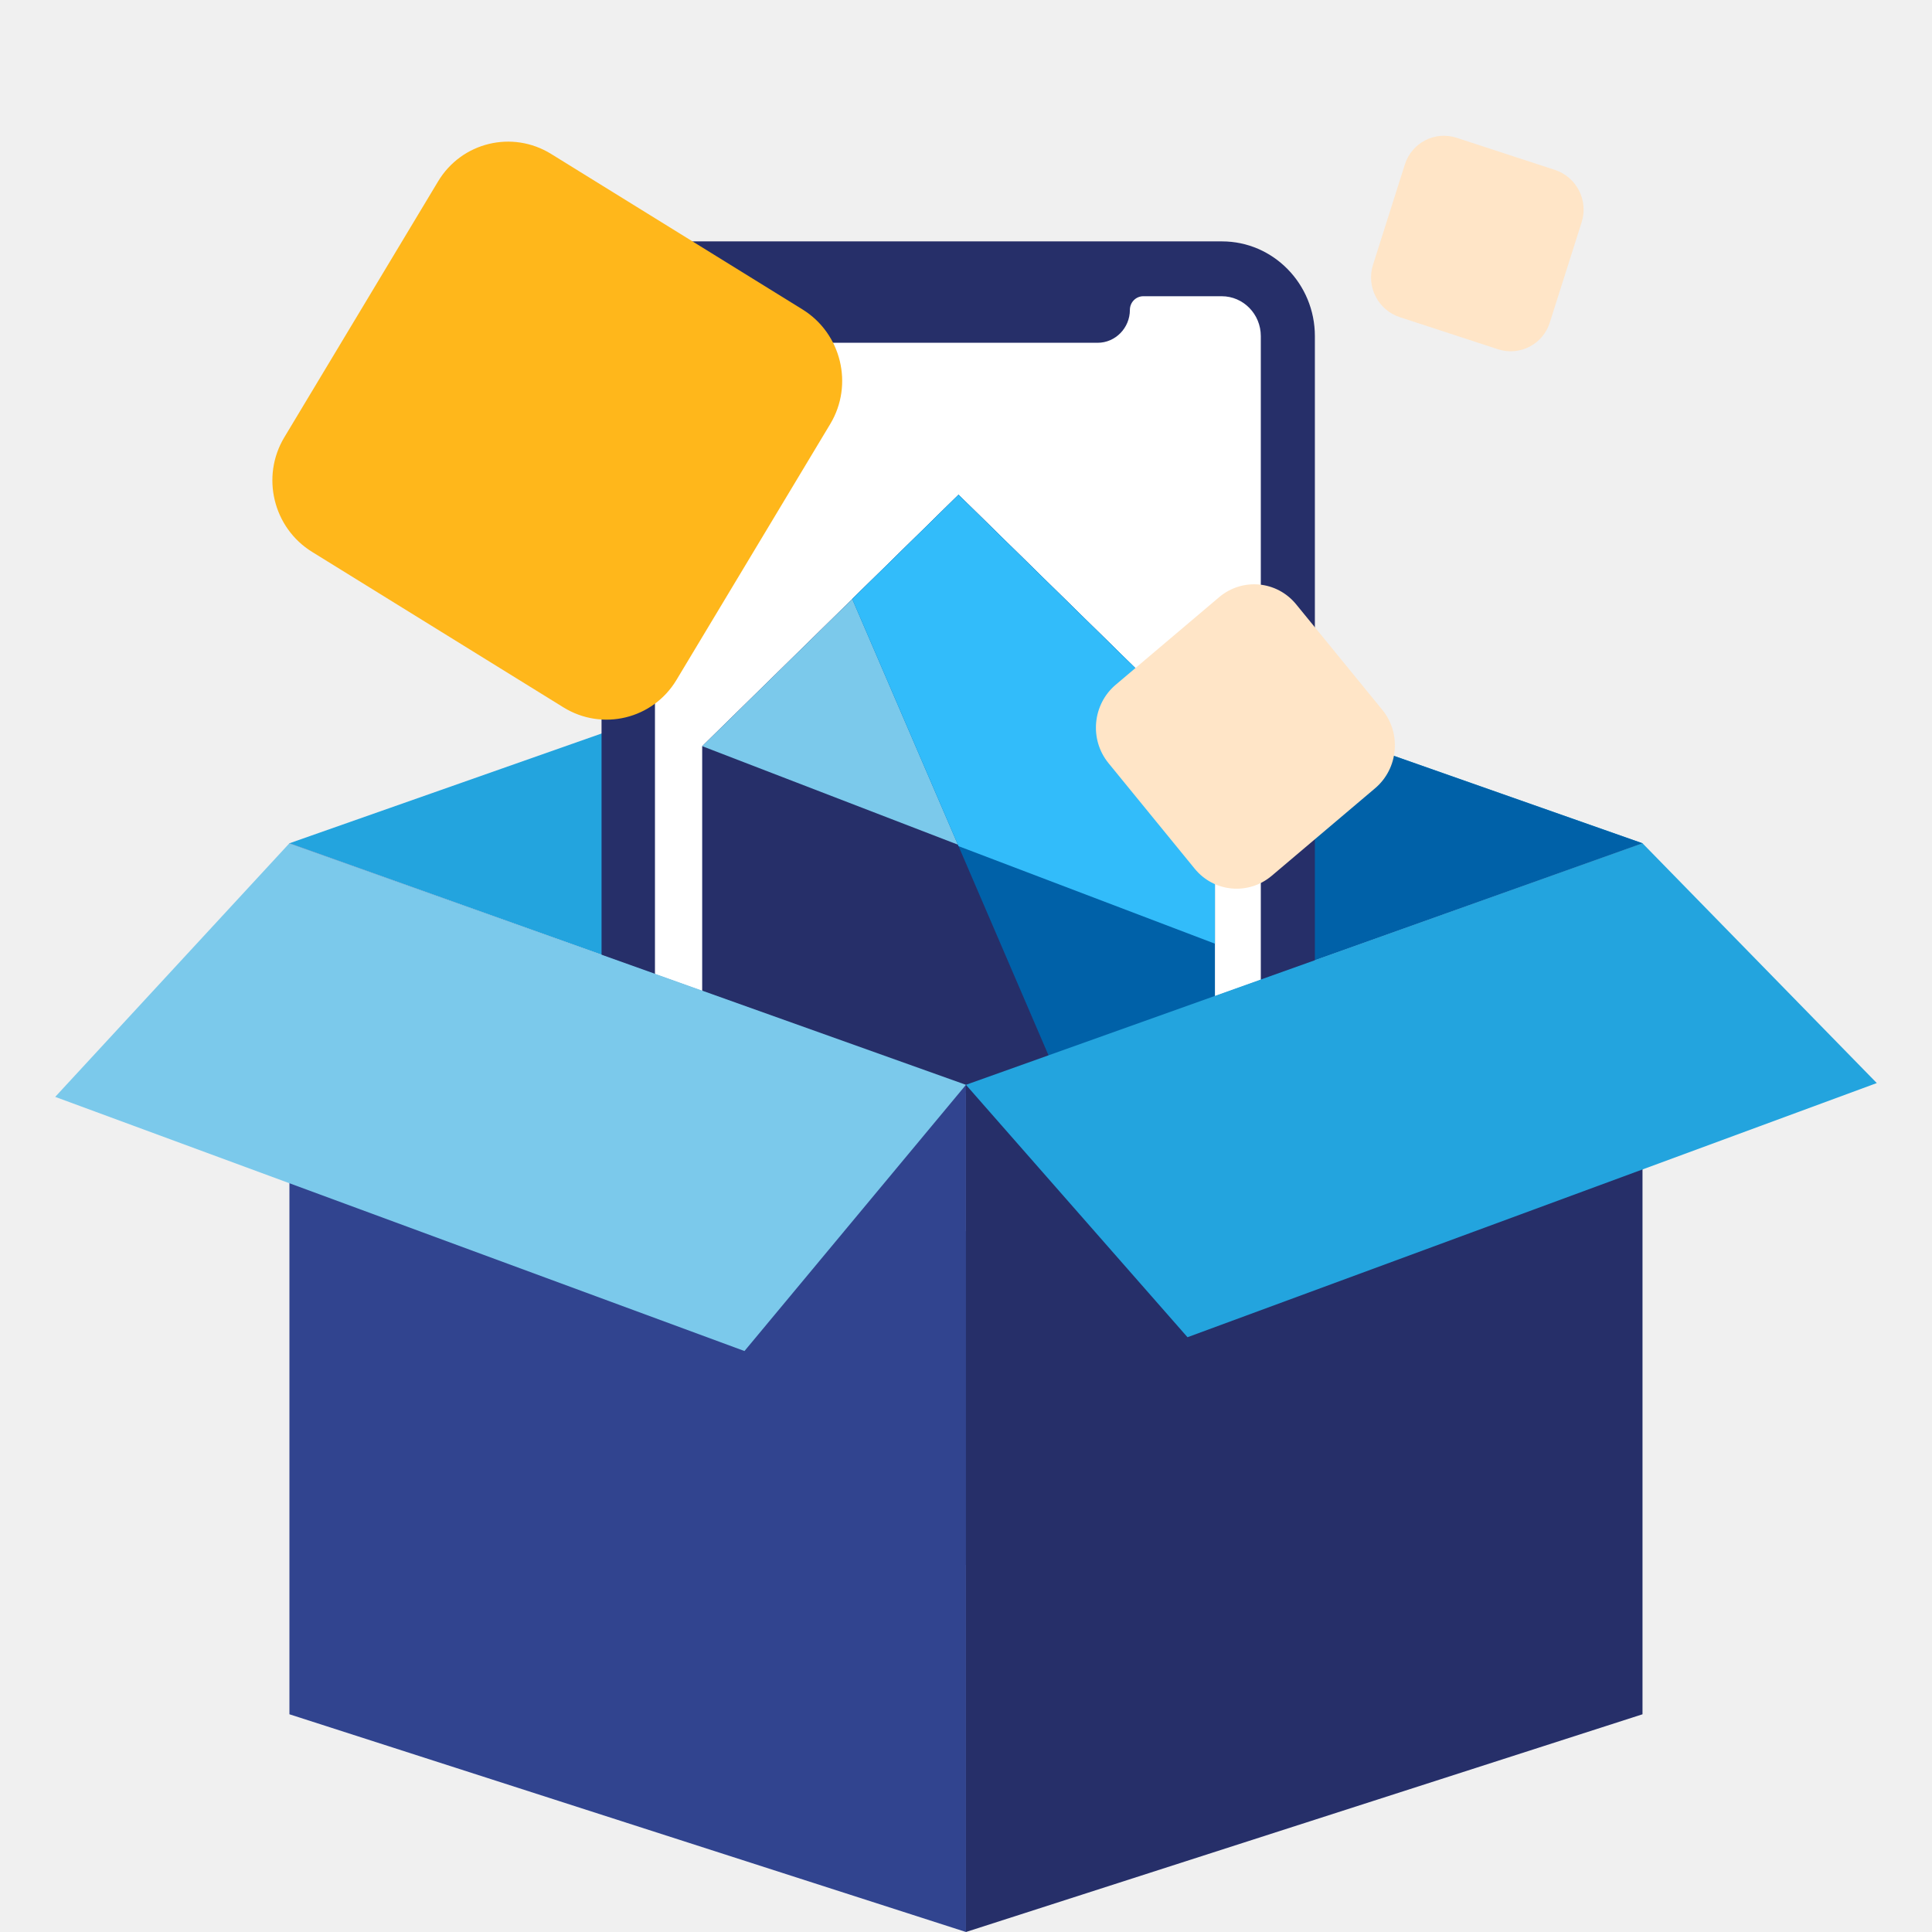
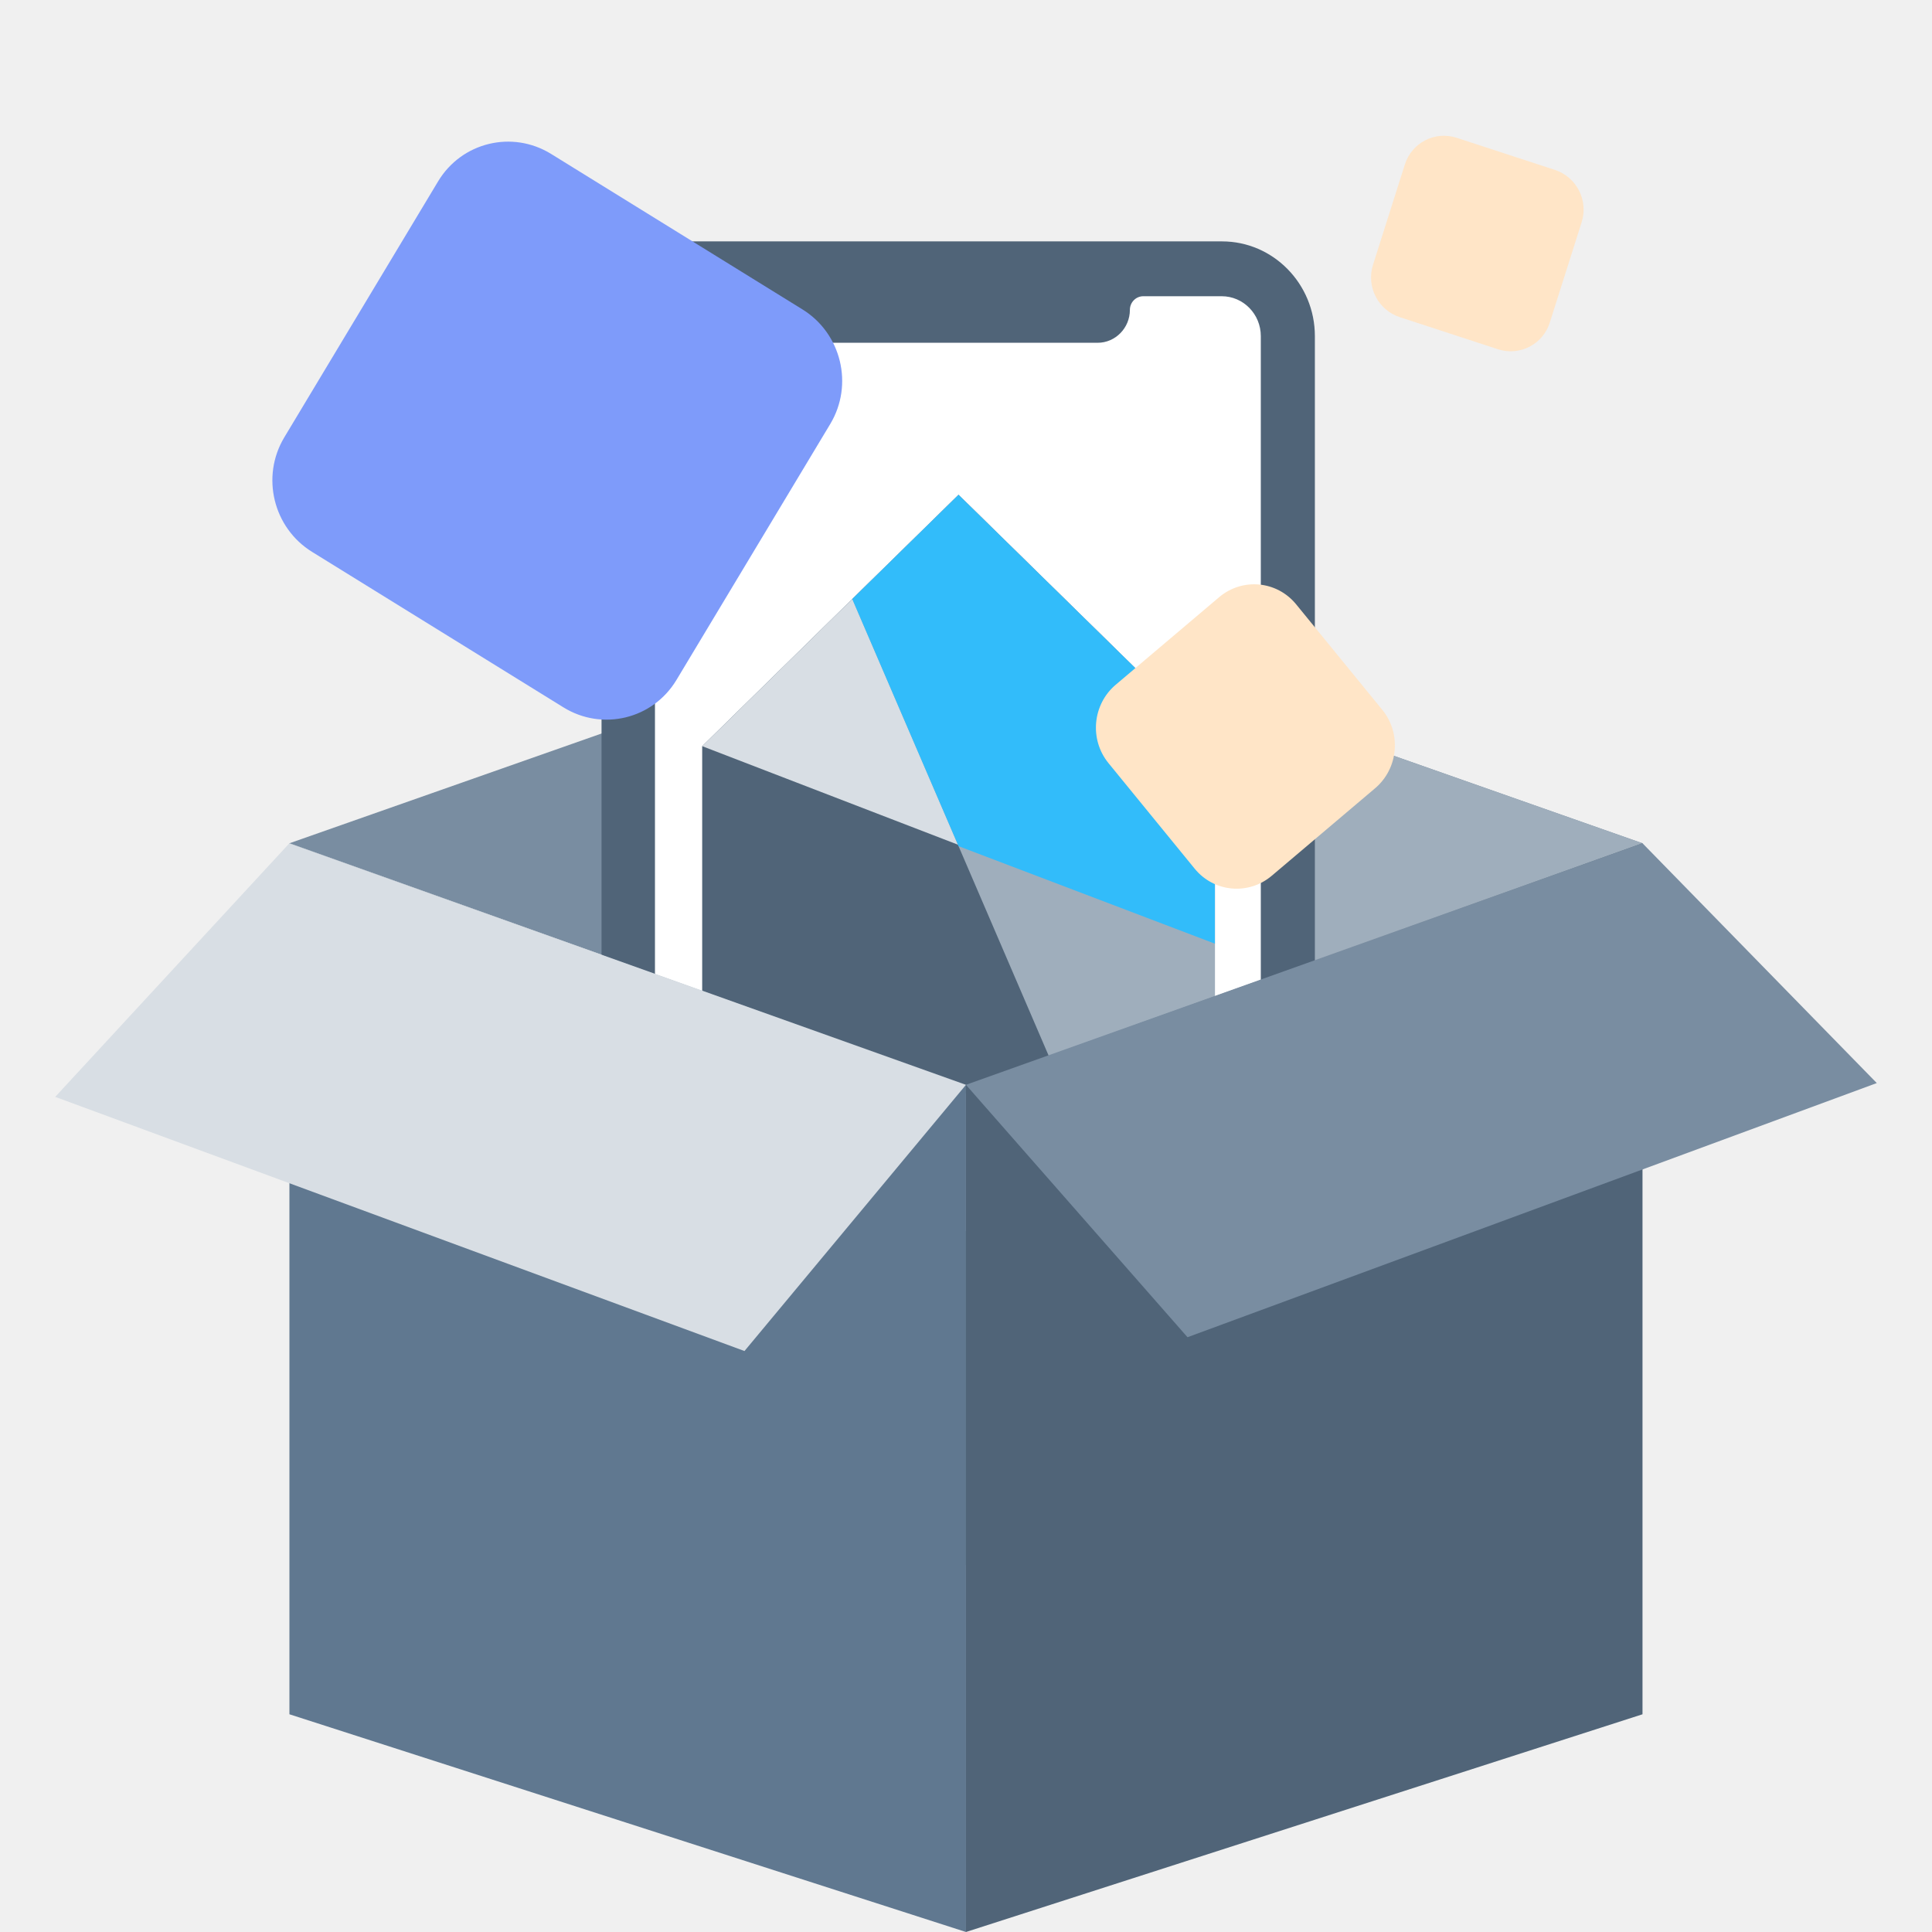
<svg xmlns="http://www.w3.org/2000/svg" width="1em" height="1em" viewBox="0 0 140 140" fill="none">
-   <path d="M119.024 61.107L69.998 43.865L20.973 61.107L69.998 78.61L119.024 61.107Z" fill="#23A4DE" />
-   <path d="M119.022 61.107L69.996 43.865V78.61L119.022 61.107Z" fill="#0061A8" />
-   <path d="M88.553 17.492H50.318C46.608 17.492 43.59 20.572 43.59 24.356V106.549C43.59 110.333 46.608 113.412 50.318 113.412H88.553C92.263 113.412 95.281 110.333 95.281 106.549V24.356C95.281 20.572 92.263 17.492 88.553 17.492V17.492Z" fill="#262F69" />
-   <path d="M88.529 21.466H82.847C82.311 21.466 81.876 21.909 81.876 22.455C81.876 23.766 80.825 24.839 79.54 24.839H59.285C57.999 24.839 56.947 23.766 56.947 22.455C56.947 21.909 56.513 21.466 55.977 21.466H50.295C48.73 21.466 47.461 22.76 47.461 24.356V89.204H91.363V24.356C91.363 22.76 90.094 21.466 88.529 21.466Z" fill="white" />
-   <path d="M50.883 54.07L69.459 35.854L88.035 54.07V79.224H50.883V54.07Z" fill="#262F69" />
-   <path d="M50.883 54.07L69.459 35.854L88.035 54.07V68.382L50.883 54.07Z" fill="#7BC9EB" />
-   <path d="M88.036 79.224H77.162L61.758 43.407L69.46 35.854L88.036 54.07V79.224Z" fill="#0061A8" />
+   <path d="M119.024 61.107L69.998 43.865L20.973 61.107L69.998 78.61L119.024 61.107Z" fill="#798da1" />
+   <path d="M119.022 61.107L69.996 43.865V78.61L119.022 61.107Z" fill="#9faebc" />
+   <path d="M88.553 17.492H50.318C46.608 17.492 43.59 20.572 43.59 24.356V106.549C43.59 110.333 46.608 113.412 50.318 113.412H88.553C92.263 113.412 95.281 110.333 95.281 106.549V24.356C95.281 20.572 92.263 17.492 88.553 17.492V17.492Z" fill="#506478" />
+   <path d="M88.529 21.466H82.847C82.311 21.466 81.876 21.909 81.876 22.455C81.876 23.766 80.825 24.839 79.54 24.839H59.285C57.999 24.839 56.947 23.766 56.947 22.455C56.947 21.909 56.513 21.466 55.977 21.466H50.295C48.73 21.466 47.461 22.76 47.461 24.356V89.204H91.363V24.356C91.363 22.76 90.094 21.466 88.529 21.466Z" fill="#fff" />
+   <path d="M50.883 54.07L69.459 35.854L88.035 54.07V79.224H50.883V54.07Z" fill="#506478" />
+   <path d="M50.883 54.07L69.459 35.854L88.035 54.07V68.382L50.883 54.07Z" fill="#d8dee4" />
+   <path d="M88.036 79.224H77.162L61.758 43.407L69.46 35.854L88.036 54.07V79.224Z" fill="#9faebc" />
  <path d="M88.036 54.07V68.382L69.46 61.316L61.758 43.407L69.46 35.854L88.036 54.07Z" fill="#32BCFA" />
-   <path d="M69.998 78.657L20.973 61.106V124.223L69.998 140V78.657Z" fill="#31448F" />
-   <path d="M119.022 124.223V61.106L69.996 78.657V140L119.022 124.223Z" fill="#262F69" />
-   <path d="M20.971 61.107L4 79.484L53.948 97.901L69.997 78.61L20.971 61.107Z" fill="#7BC9EB" />
-   <path d="M119.022 61.106L135.999 78.483L86.051 96.9L69.996 78.609L119.022 61.106Z" fill="#23A4DE" />
+   <path d="M69.998 78.657L20.973 61.106V124.223L69.998 140V78.657Z" fill="#607890" />
+   <path d="M119.022 124.223V61.106L69.996 78.657V140L119.022 124.223Z" fill="#506478" />
+   <path d="M20.971 61.107L4 79.484L53.948 97.901L69.997 78.61L20.971 61.107Z" fill="#d8dee4" />
+   <path d="M119.022 61.106L135.999 78.483L86.051 96.9L69.996 78.609L119.022 61.106Z" fill="#798da1" />
  <rect width="17.814" height="17.873" rx="4" transform="matrix(0.763205 -0.646157 0.632487 0.774571 77.7969 52.2031)" fill="#FFE5C7" />
-   <rect width="33.416" height="33.639" rx="6" transform="matrix(0.850452 0.526053 -0.51502 0.857178 34.8359 8)" fill="#FFB71B" />
+   <rect width="33.416" height="33.639" rx="6" transform="matrix(0.850452 0.526053 -0.51502 0.857178 34.8359 8)" fill="#7e9bfa" />
  <rect width="13.477" height="13.637" rx="3" transform="matrix(0.950509 0.310697 -0.30262 0.953111 102.711 9.05469)" fill="#FFE5C7" />
</svg>
